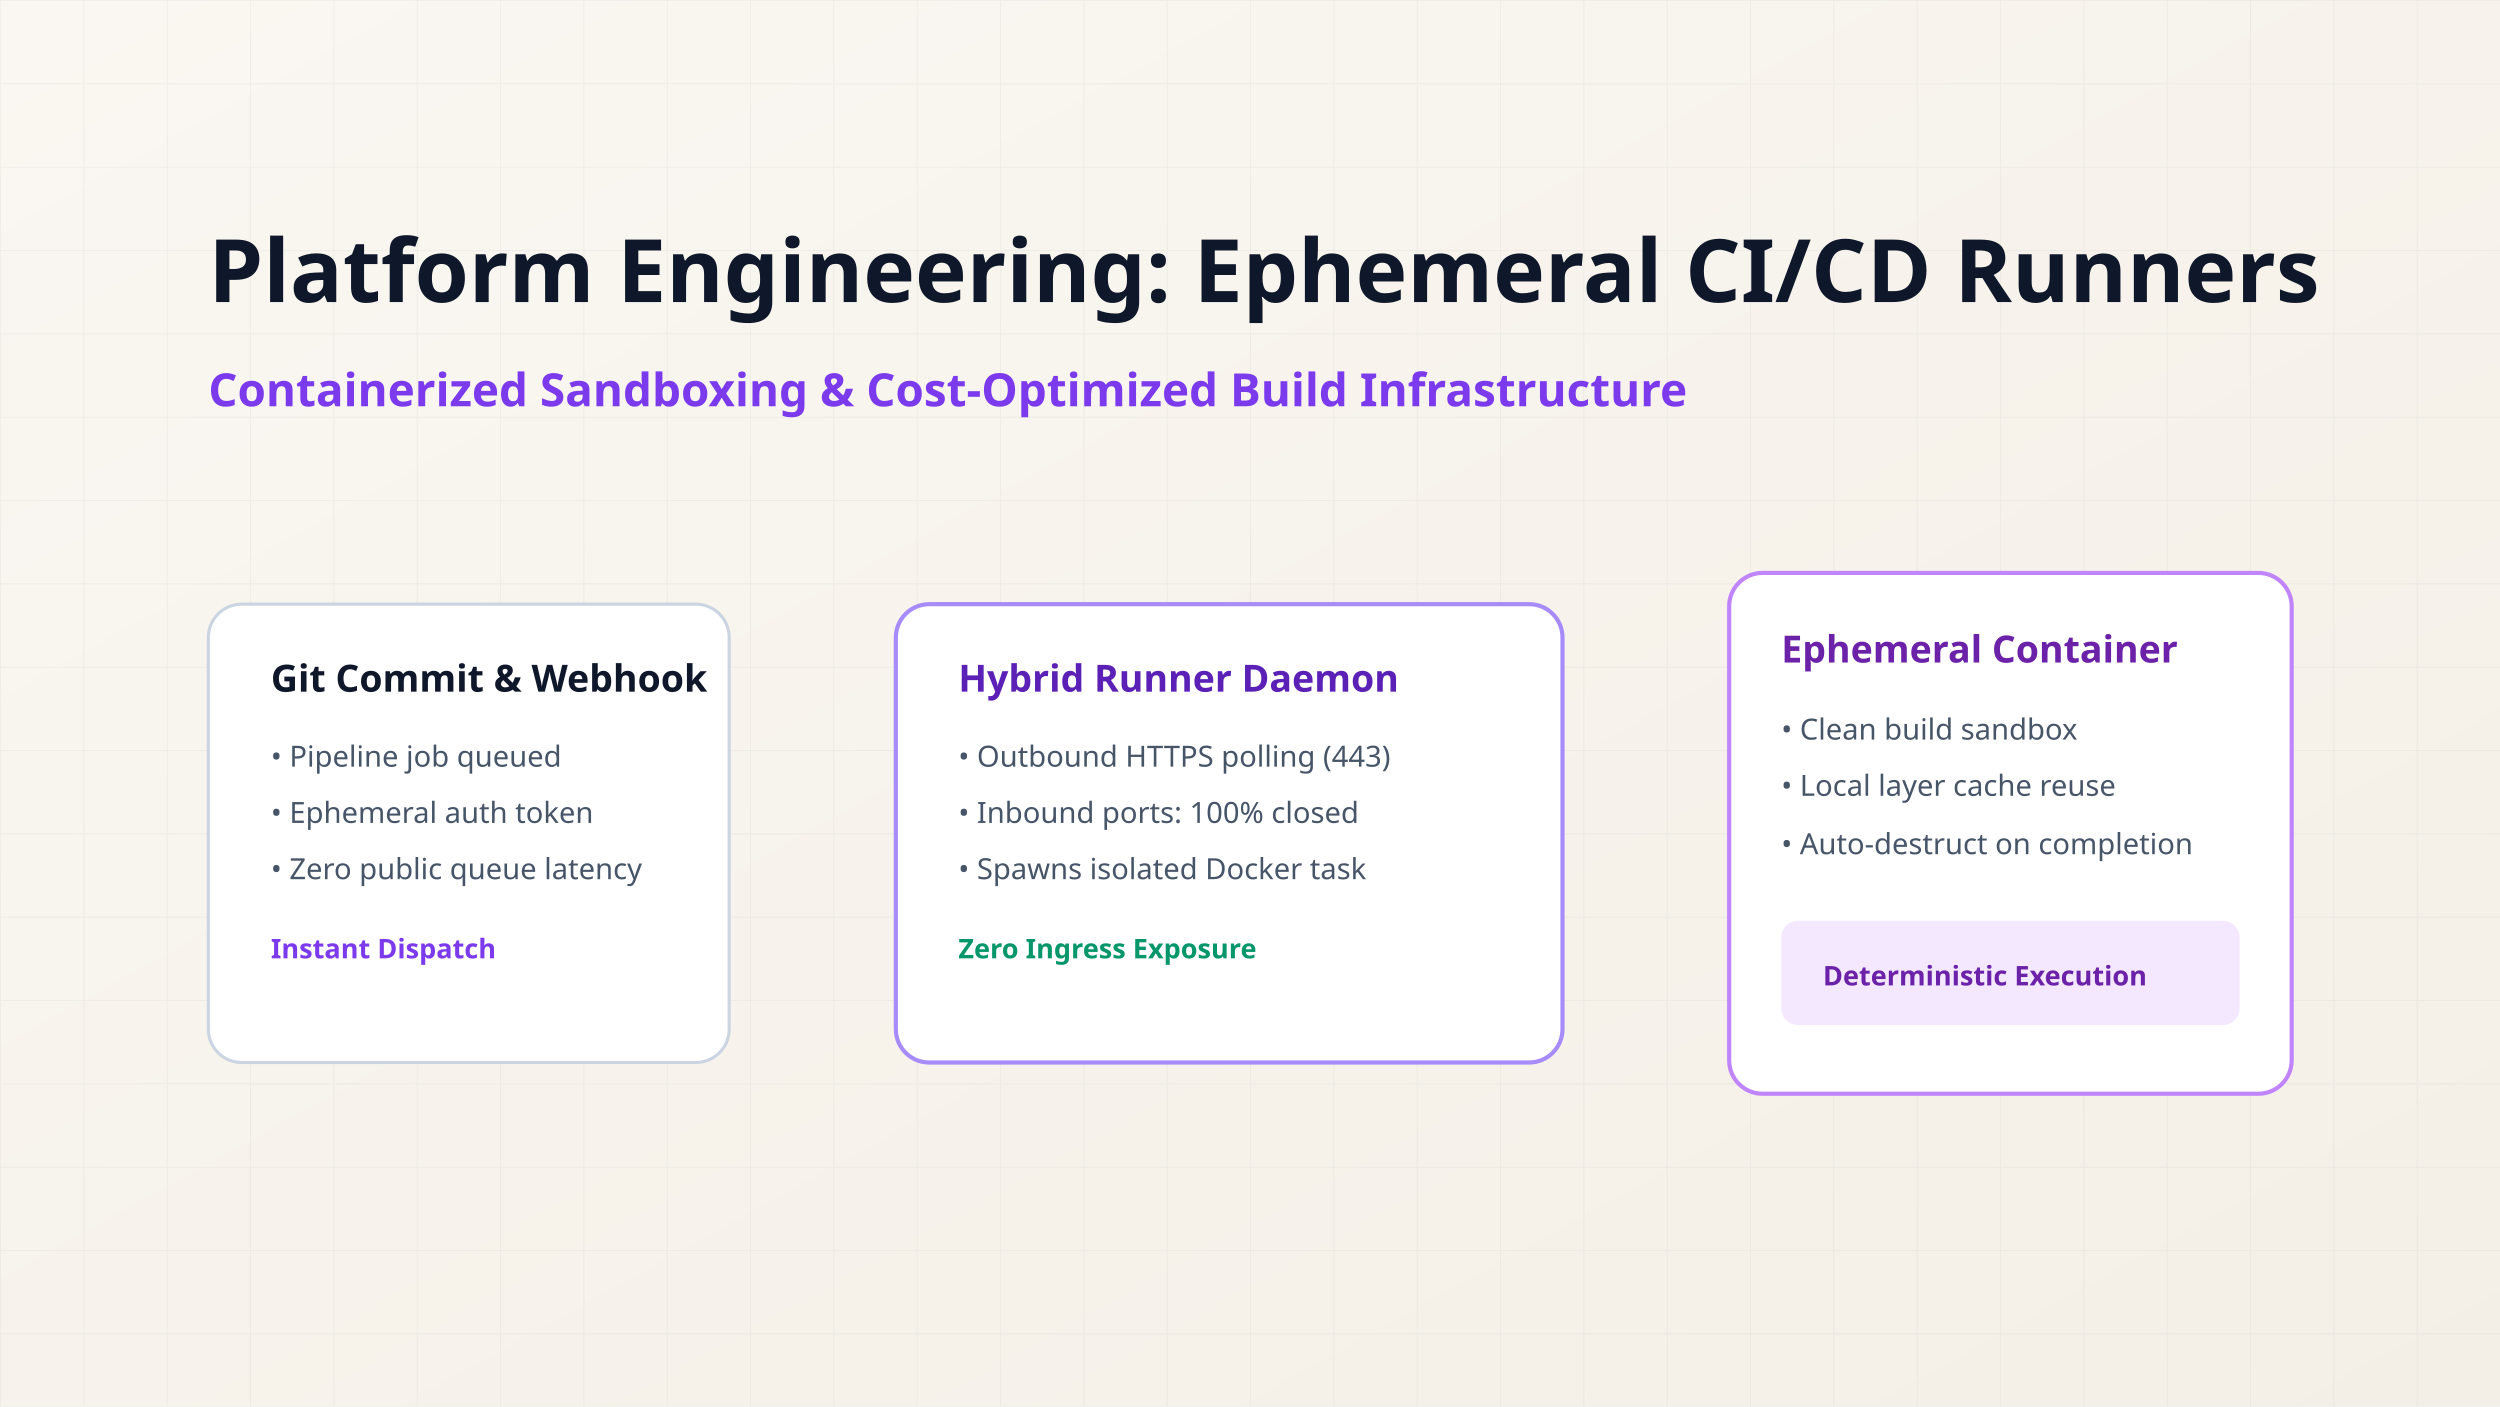
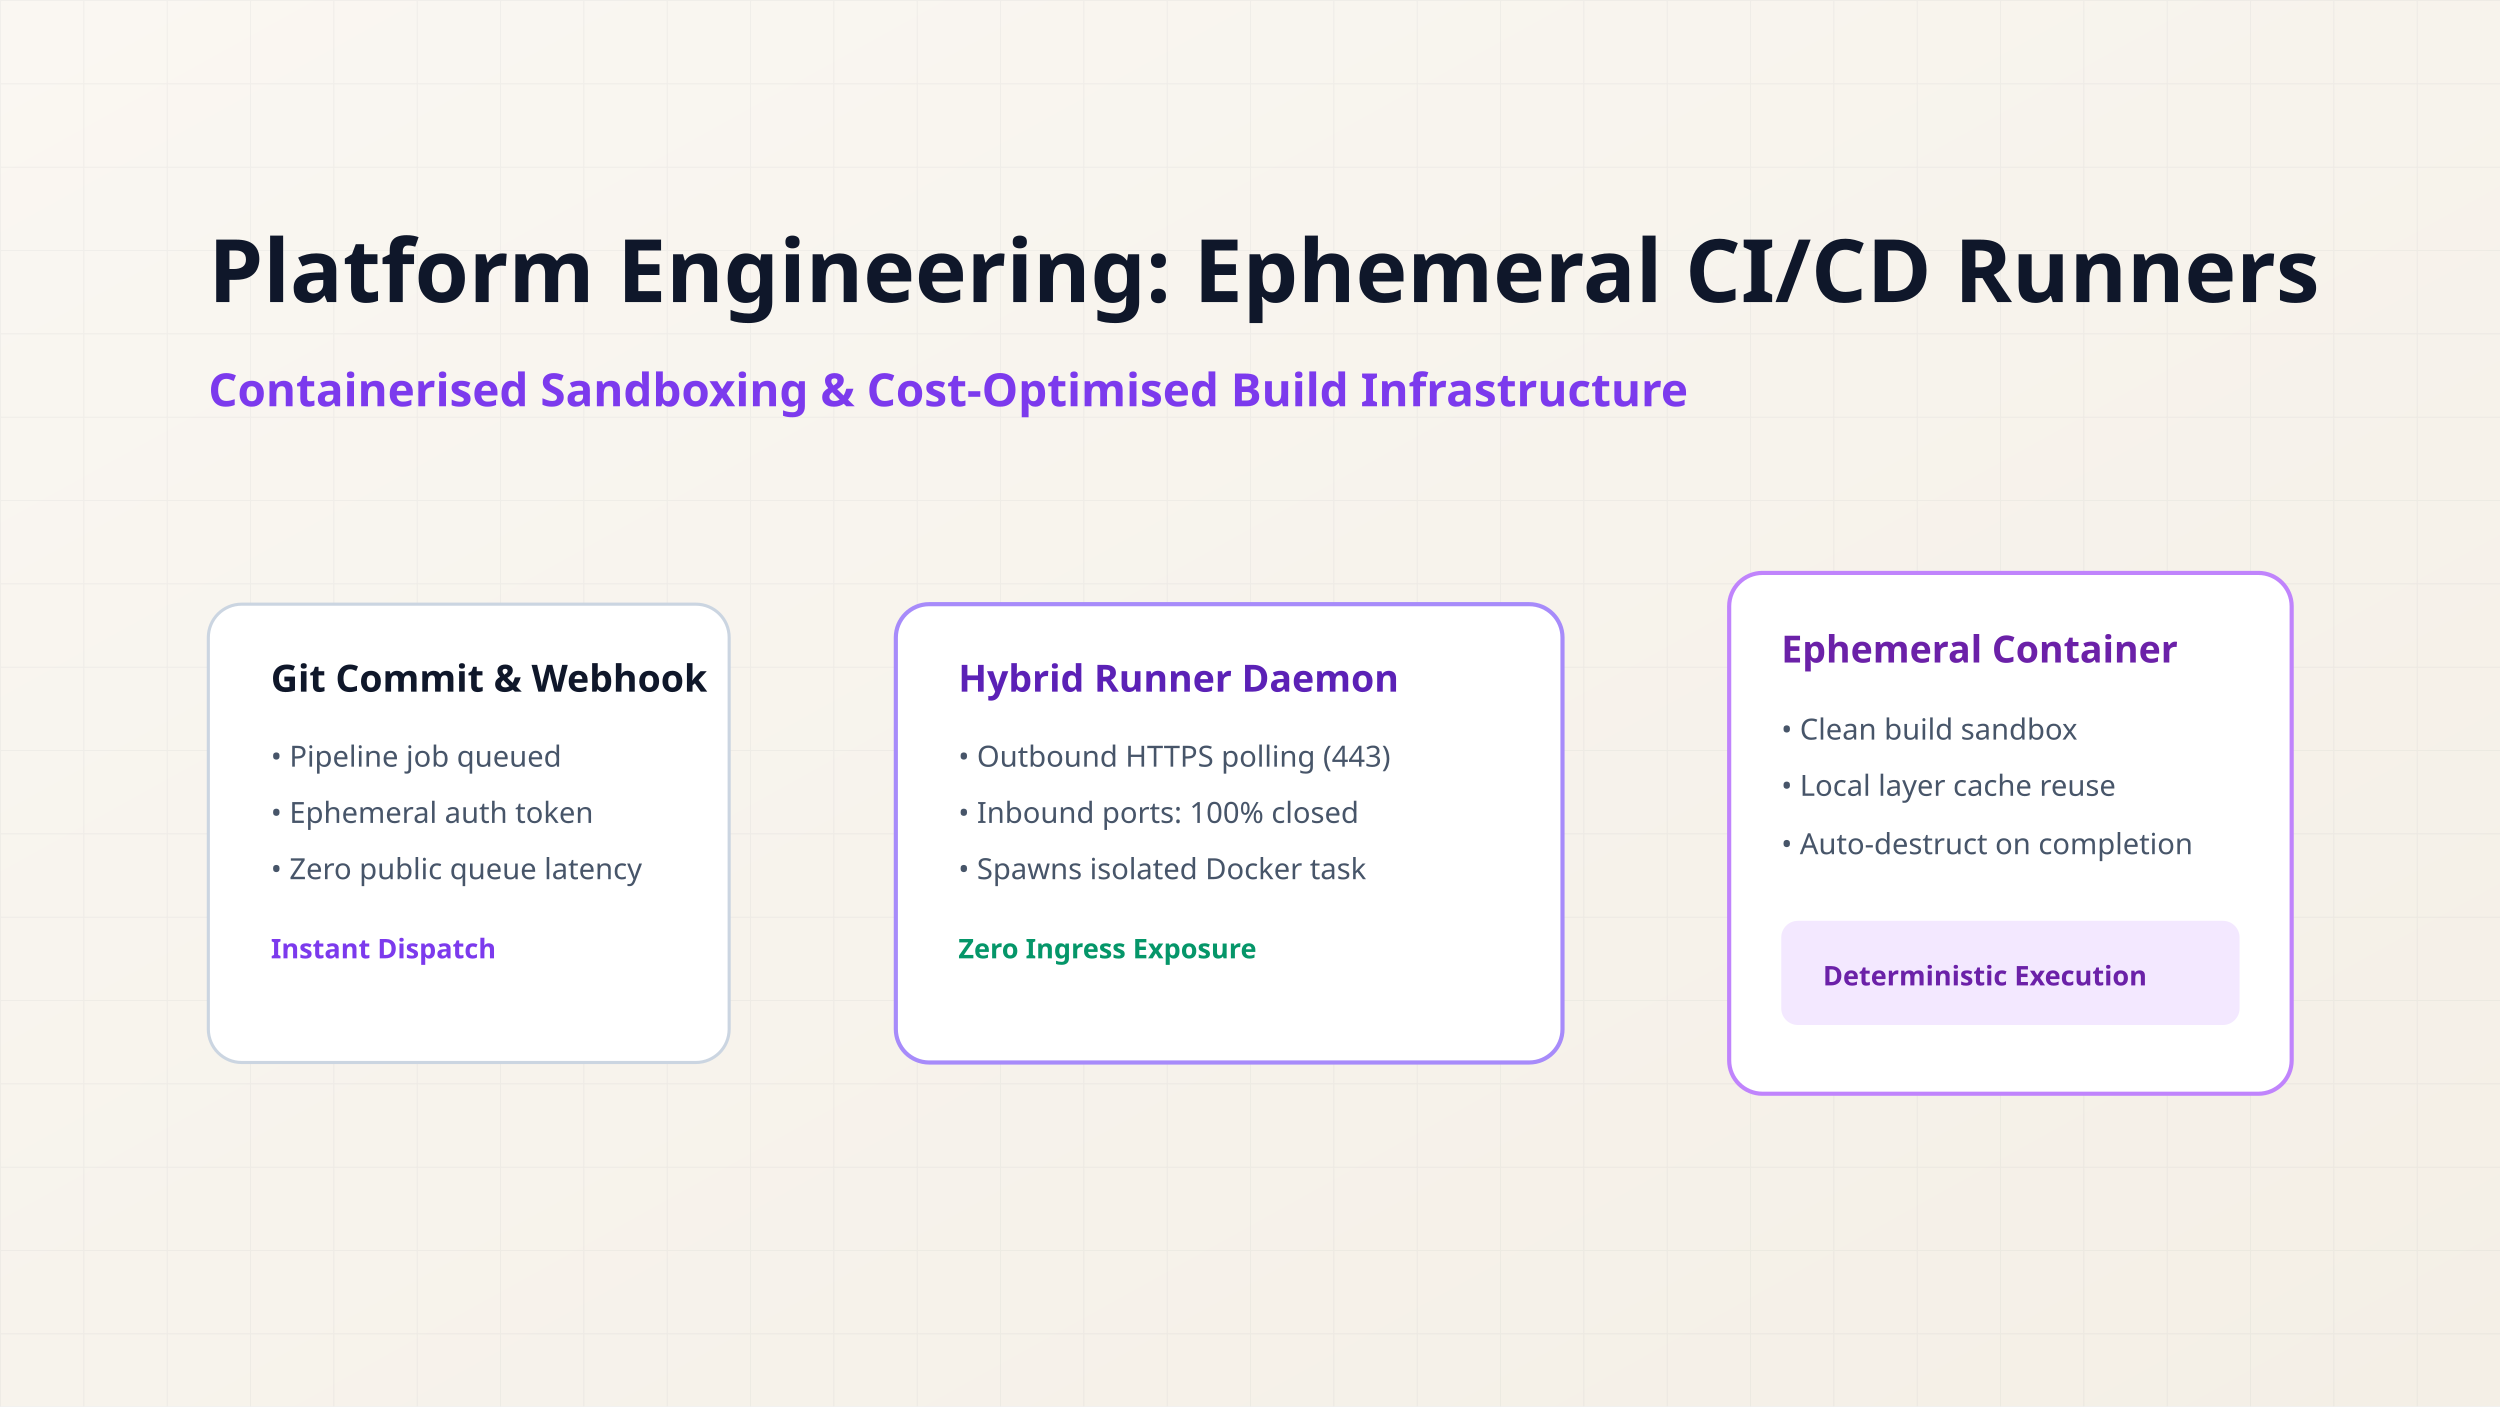
<svg xmlns="http://www.w3.org/2000/svg" viewBox="0 0 1200 675" width="1200" height="675">
  <defs>
    <linearGradient id="bg-cream4" x1="0%" y1="0%" x2="100%" y2="100%">
      <stop offset="0%" stop-color="#FAF7F2" />
      <stop offset="100%" stop-color="#F4EFE6" />
    </linearGradient>
  </defs>
  <rect width="1200" height="675" fill="url(#bg-cream4)" />
  <g opacity="0.04">
    <pattern id="grid-cicd" width="40" height="40" patternUnits="userSpaceOnUse">
      <path d="M 40 0 L 0 0 0 40" fill="none" stroke="#1e293b" stroke-width="1" />
    </pattern>
    <rect width="1200" height="675" fill="url(#grid-cicd)" />
  </g>
  <text x="100" y="145" font-family="system-ui, sans-serif" font-weight="800" font-size="42" fill="#0f172a">Platform Engineering: Ephemeral CI/CD Runners</text>
-   <text x="100" y="195" font-family="system-ui, sans-serif" font-weight="600" font-size="22" fill="#7c3aed">Containerized Sandboxing &amp; Cost-Optimized Build Infrastructure</text>
+   <text x="100" y="195" font-family="system-ui, sans-serif" font-weight="600" font-size="22" fill="#7c3aed">Containerised Sandboxing &amp; Cost-Optimised Build Infrastructure</text>
  <g transform="translate(100, 260)">
    <rect x="0" y="30" width="250" height="220" rx="16" fill="#ffffff" stroke="#cbd5e1" stroke-width="1.5" />
    <text x="30" y="72" font-family="system-ui, sans-serif" font-weight="700" font-size="18" fill="#0f172a">Git Commit &amp; Webhook</text>
    <text x="30" y="108" font-family="system-ui, sans-serif" font-size="14" fill="#475569">• Pipeline job queued</text>
    <text x="30" y="135" font-family="system-ui, sans-serif" font-size="14" fill="#475569">• Ephemeral auth token</text>
    <text x="30" y="162" font-family="system-ui, sans-serif" font-size="14" fill="#475569">• Zero public queue latency</text>
    <text x="30" y="200" font-family="system-ui, sans-serif" font-size="13" font-weight="600" fill="#7c3aed">Instant Dispatch</text>
    <rect x="330" y="30" width="320" height="220" rx="16" fill="#ffffff" stroke="#a78bfa" stroke-width="2" />
    <text x="360" y="72" font-family="system-ui, sans-serif" font-weight="700" font-size="18" fill="#5b21b6">Hybrid Runner Daemon</text>
    <text x="360" y="108" font-family="system-ui, sans-serif" font-size="14" fill="#475569">• Outbound HTTPS polling (443)</text>
    <text x="360" y="135" font-family="system-ui, sans-serif" font-size="14" fill="#475569">• Inbound ports: 100% closed</text>
    <text x="360" y="162" font-family="system-ui, sans-serif" font-size="14" fill="#475569">• Spawns isolated Docker task</text>
    <text x="360" y="200" font-family="system-ui, sans-serif" font-size="13" font-weight="600" fill="#059669">Zero Ingress Exposure</text>
    <rect x="730" y="15" width="270" height="250" rx="16" fill="#ffffff" stroke="#c084fc" stroke-width="2" />
    <text x="755" y="58" font-family="system-ui, sans-serif" font-weight="700" font-size="18" fill="#6b21a8">Ephemeral Container</text>
    <text x="755" y="95" font-family="system-ui, sans-serif" font-size="14" fill="#475569">• Clean build sandbox</text>
    <text x="755" y="122" font-family="system-ui, sans-serif" font-size="14" fill="#475569">• Local layer cache reuse</text>
    <text x="755" y="150" font-family="system-ui, sans-serif" font-size="14" fill="#475569">• Auto-destruct on completion</text>
    <rect x="755" y="182" width="220" height="50" rx="8" fill="#f3e8ff" />
    <text x="775" y="213" font-family="system-ui, sans-serif" font-weight="700" font-size="13" fill="#6b21a8">Deterministic Execution</text>
  </g>
</svg>
